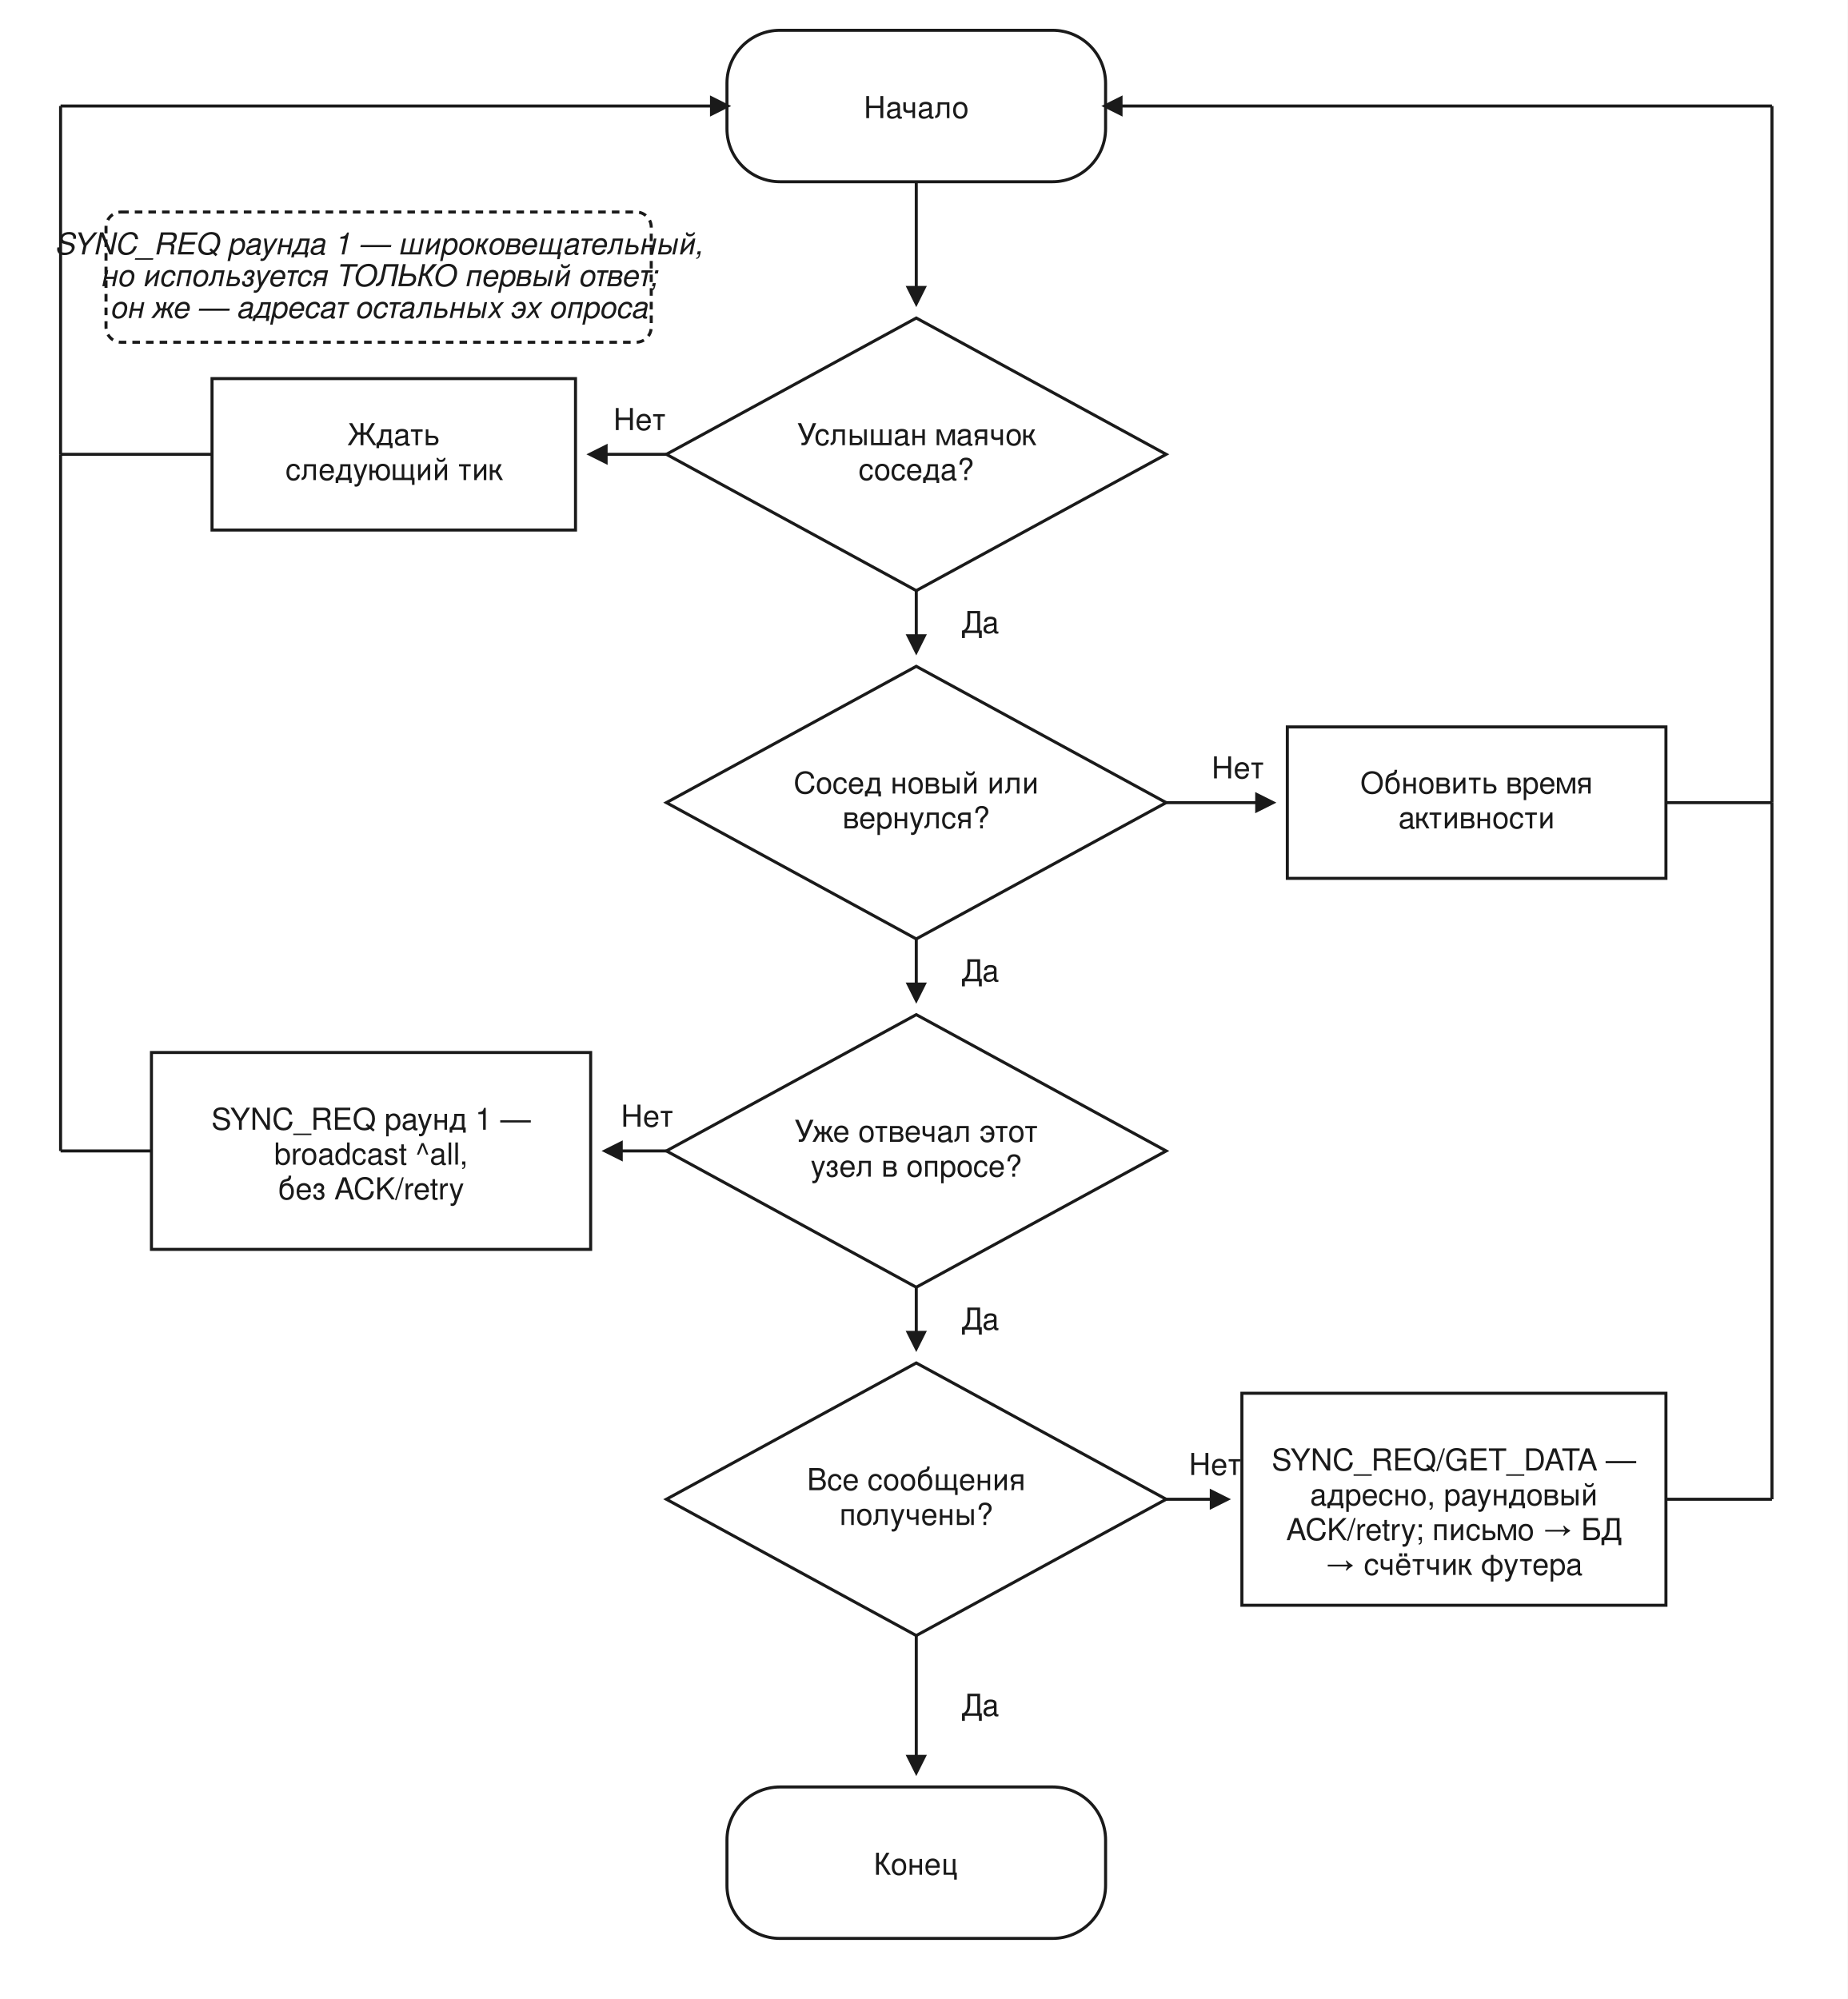
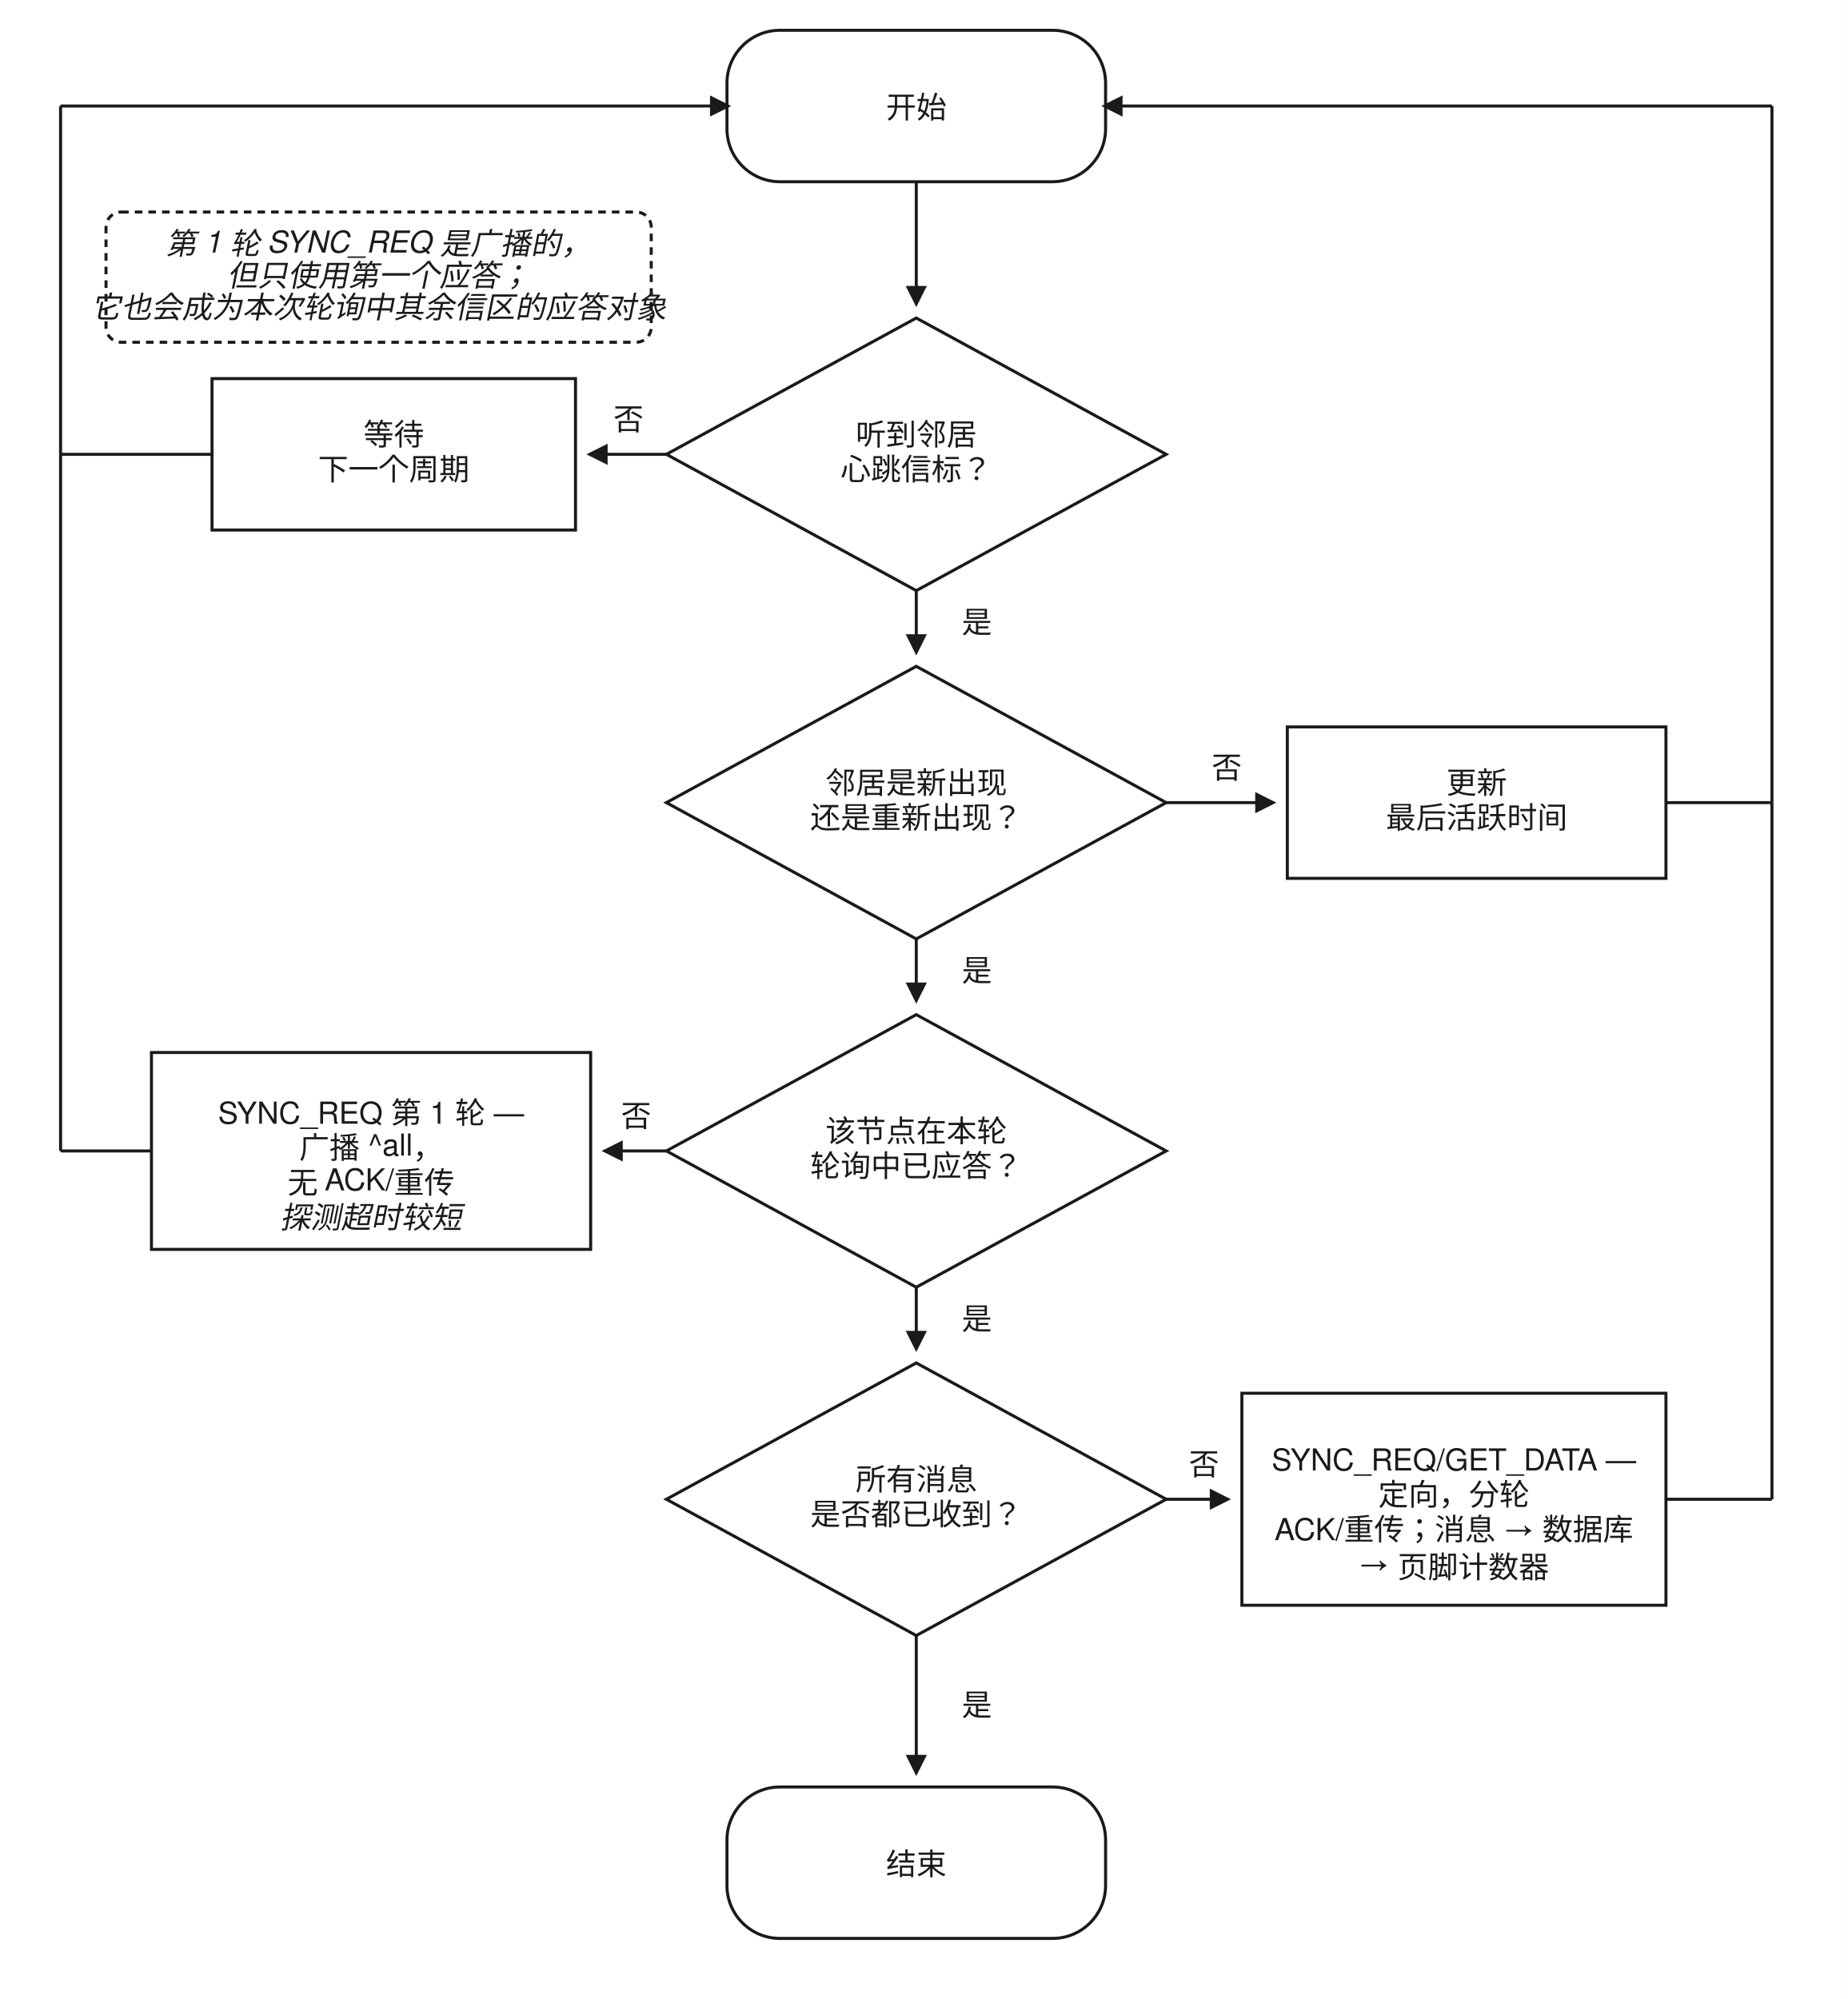
<svg xmlns="http://www.w3.org/2000/svg" viewBox="0 0 1220 1320" font-family="'Segoe UI', Helvetica, Arial, sans-serif">
  <style>
    .bg { fill:#ffffff; }
    .shape { fill:#ffffff; stroke:#1a1a1a; stroke-width:2; }
    .line { stroke:#1a1a1a; stroke-width:2; fill:none; }
    .arrowhead { fill:#1a1a1a; }
    text { fill:#1a1a1a; font-size:20px; }
    @media (prefers-color-scheme: dark) {
      .bg { fill:#1b1e24; }
      .shape { fill:#1b1e24; stroke:#e5e7eb; }
      .line { stroke:#e5e7eb; }
      .arrowhead { fill:#e5e7eb; }
      text { fill:#e5e7eb; }
    }
  </style>
  <defs>
    <marker id="arrow" viewBox="0 0 10 10" refX="8" refY="5" markerWidth="7" markerHeight="7" orient="auto-start-reverse">
      <path d="M0,0 L10,5 L0,10 z" class="arrowhead" />
    </marker>
  </defs>
  <rect x="0" y="0" width="1220" height="1320" class="bg" />
  <rect x="480" y="20" width="250" height="100" rx="35" class="shape" />
-   <text x="605" y="78" text-anchor="middle">Начало</text>
+   <text x="605" y="78" text-anchor="middle">开始</text>
  <rect x="70" y="140" width="360" height="86" rx="10" class="shape" stroke-dasharray="5 4" />
-   <text x="250" y="168" text-anchor="middle" font-size="14" font-style="italic">SYNC_REQ раунда 1 — широковещательный,</text>
-   <text x="250" y="189" text-anchor="middle" font-size="14" font-style="italic">но используется ТОЛЬКО первый ответ;</text>
-   <text x="250" y="210" text-anchor="middle" font-size="14" font-style="italic">он же — адресат остальных эх опроса</text>
+   <text x="250" y="168" text-anchor="middle" font-size="14" font-style="italic">第 1 轮 SYNC_REQ 是广播的，</text>
+   <text x="250" y="189" text-anchor="middle" font-size="14" font-style="italic">但只使用第一个应答；</text>
+   <text x="250" y="210" text-anchor="middle" font-size="14" font-style="italic">它也会成为本次轮询中其余信区的应答对象</text>
  <polygon points="605,210 770,300 605,390 440,300" class="shape" />
-   <text x="605" y="294" text-anchor="middle">Услышан маячок</text>
-   <text x="605" y="317" text-anchor="middle">соседа?</text>
+   <text x="605" y="294" text-anchor="middle">听到邻居</text>
+   <text x="605" y="317" text-anchor="middle">心跳信标？</text>
  <rect x="140" y="250" width="240" height="100" class="shape" />
-   <text x="260" y="294" text-anchor="middle">Ждать</text>
-   <text x="260" y="317" text-anchor="middle">следующий тик</text>
+   <text x="260" y="294" text-anchor="middle">等待</text>
+   <text x="260" y="317" text-anchor="middle">下一个周期</text>
  <polygon points="605,440 770,530 605,620 440,530" class="shape" />
-   <text x="605" y="524" text-anchor="middle">Сосед новый или</text>
-   <text x="605" y="547" text-anchor="middle">вернулся?</text>
+   <text x="605" y="524" text-anchor="middle">邻居是新出现</text>
+   <text x="605" y="547" text-anchor="middle">还是重新出现？</text>
  <rect x="850" y="480" width="250" height="100" class="shape" />
-   <text x="975" y="524" text-anchor="middle">Обновить время</text>
-   <text x="975" y="547" text-anchor="middle">активности</text>
+   <text x="975" y="524" text-anchor="middle">更新</text>
+   <text x="975" y="547" text-anchor="middle">最后活跃时间</text>
  <polygon points="605,670 770,760 605,850 440,760" class="shape" />
-   <text x="605" y="754" text-anchor="middle">Уже отвечал этот</text>
-   <text x="605" y="777" text-anchor="middle">узел в опросе?</text>
+   <text x="605" y="754" text-anchor="middle">该节点在本轮</text>
+   <text x="605" y="777" text-anchor="middle">轮询中已应答？</text>
  <rect x="100" y="695" width="290" height="130" class="shape" />
-   <text x="245" y="746" text-anchor="middle">SYNC_REQ раунд 1 —</text>
-   <text x="245" y="769" text-anchor="middle">broadcast ^all,</text>
-   <text x="245" y="792" text-anchor="middle">без ACK/retry</text>
+   <text x="245" y="742" text-anchor="middle">SYNC_REQ 第 1 轮 —</text>
+   <text x="245" y="765" text-anchor="middle">广播 ^all，</text>
+   <text x="245" y="788" text-anchor="middle">无 ACK/重传</text>
+   <text x="245" y="811" text-anchor="middle" font-size="13" font-style="italic">探测超时较短</text>
  <polygon points="605,900 770,990 605,1080 440,990" class="shape" />
-   <text x="605" y="984" text-anchor="middle">Все сообщения</text>
-   <text x="605" y="1007" text-anchor="middle">получены?</text>
+   <text x="605" y="984" text-anchor="middle">所有消息</text>
+   <text x="605" y="1007" text-anchor="middle">是否都已收到？</text>
  <rect x="820" y="920" width="280" height="140" class="shape" />
  <text x="960" y="971" text-anchor="middle">SYNC_REQ/GET_DATA —</text>
-   <text x="960" y="994" text-anchor="middle">адресно, раундовый</text>
-   <text x="960" y="1017" text-anchor="middle">ACK/retry; письмо → БД</text>
-   <text x="960" y="1040" text-anchor="middle">→ счётчик футера</text>
+   <text x="960" y="994" text-anchor="middle">定向，分轮</text>
+   <text x="960" y="1017" text-anchor="middle">ACK/重传；消息 → 数据库</text>
+   <text x="960" y="1040" text-anchor="middle">→ 页脚计数器</text>
  <rect x="480" y="1180" width="250" height="100" rx="35" class="shape" />
-   <text x="605" y="1238" text-anchor="middle">Конец</text>
+   <text x="605" y="1238" text-anchor="middle">结束</text>
  <line x1="605" y1="120" x2="605" y2="200" class="line" marker-end="url(#arrow)" />
  <line x1="605" y1="390" x2="605" y2="430" class="line" marker-end="url(#arrow)" />
-   <text x="635" y="418" font-size="18">Да</text>
+   <text x="635" y="418" font-size="18">是</text>
  <line x1="605" y1="620" x2="605" y2="660" class="line" marker-end="url(#arrow)" />
-   <text x="635" y="648" font-size="18">Да</text>
+   <text x="635" y="648" font-size="18">是</text>
  <line x1="605" y1="850" x2="605" y2="890" class="line" marker-end="url(#arrow)" />
-   <text x="635" y="878" font-size="18">Да</text>
+   <text x="635" y="878" font-size="18">是</text>
  <line x1="605" y1="1080" x2="605" y2="1170" class="line" marker-end="url(#arrow)" />
-   <text x="635" y="1133" font-size="18">Да</text>
+   <text x="635" y="1133" font-size="18">是</text>
  <line x1="440" y1="300" x2="390" y2="300" class="line" marker-end="url(#arrow)" />
-   <text x="405" y="284" font-size="18">Нет</text>
+   <text x="405" y="284" font-size="18">否</text>
  <line x1="770" y1="530" x2="840" y2="530" class="line" marker-end="url(#arrow)" />
-   <text x="800" y="514" font-size="18">Нет</text>
+   <text x="800" y="514" font-size="18">否</text>
  <line x1="440" y1="760" x2="400" y2="760" class="line" marker-end="url(#arrow)" />
-   <text x="410" y="744" font-size="18">Нет</text>
+   <text x="410" y="744" font-size="18">否</text>
  <line x1="770" y1="990" x2="810" y2="990" class="line" marker-end="url(#arrow)" />
-   <text x="785" y="974" font-size="18">Нет</text>
+   <text x="785" y="974" font-size="18">否</text>
  <line x1="140" y1="300" x2="40" y2="300" class="line" />
  <line x1="100" y1="760" x2="40" y2="760" class="line" />
  <line x1="40" y1="300" x2="40" y2="70" class="line" />
  <line x1="40" y1="760" x2="40" y2="300" class="line" />
  <line x1="40" y1="70" x2="480" y2="70" class="line" marker-end="url(#arrow)" />
  <line x1="1100" y1="530" x2="1170" y2="530" class="line" />
  <line x1="1100" y1="990" x2="1170" y2="990" class="line" />
  <line x1="1170" y1="530" x2="1170" y2="70" class="line" />
  <line x1="1170" y1="990" x2="1170" y2="530" class="line" />
  <line x1="1170" y1="70" x2="730" y2="70" class="line" marker-end="url(#arrow)" />
</svg>
